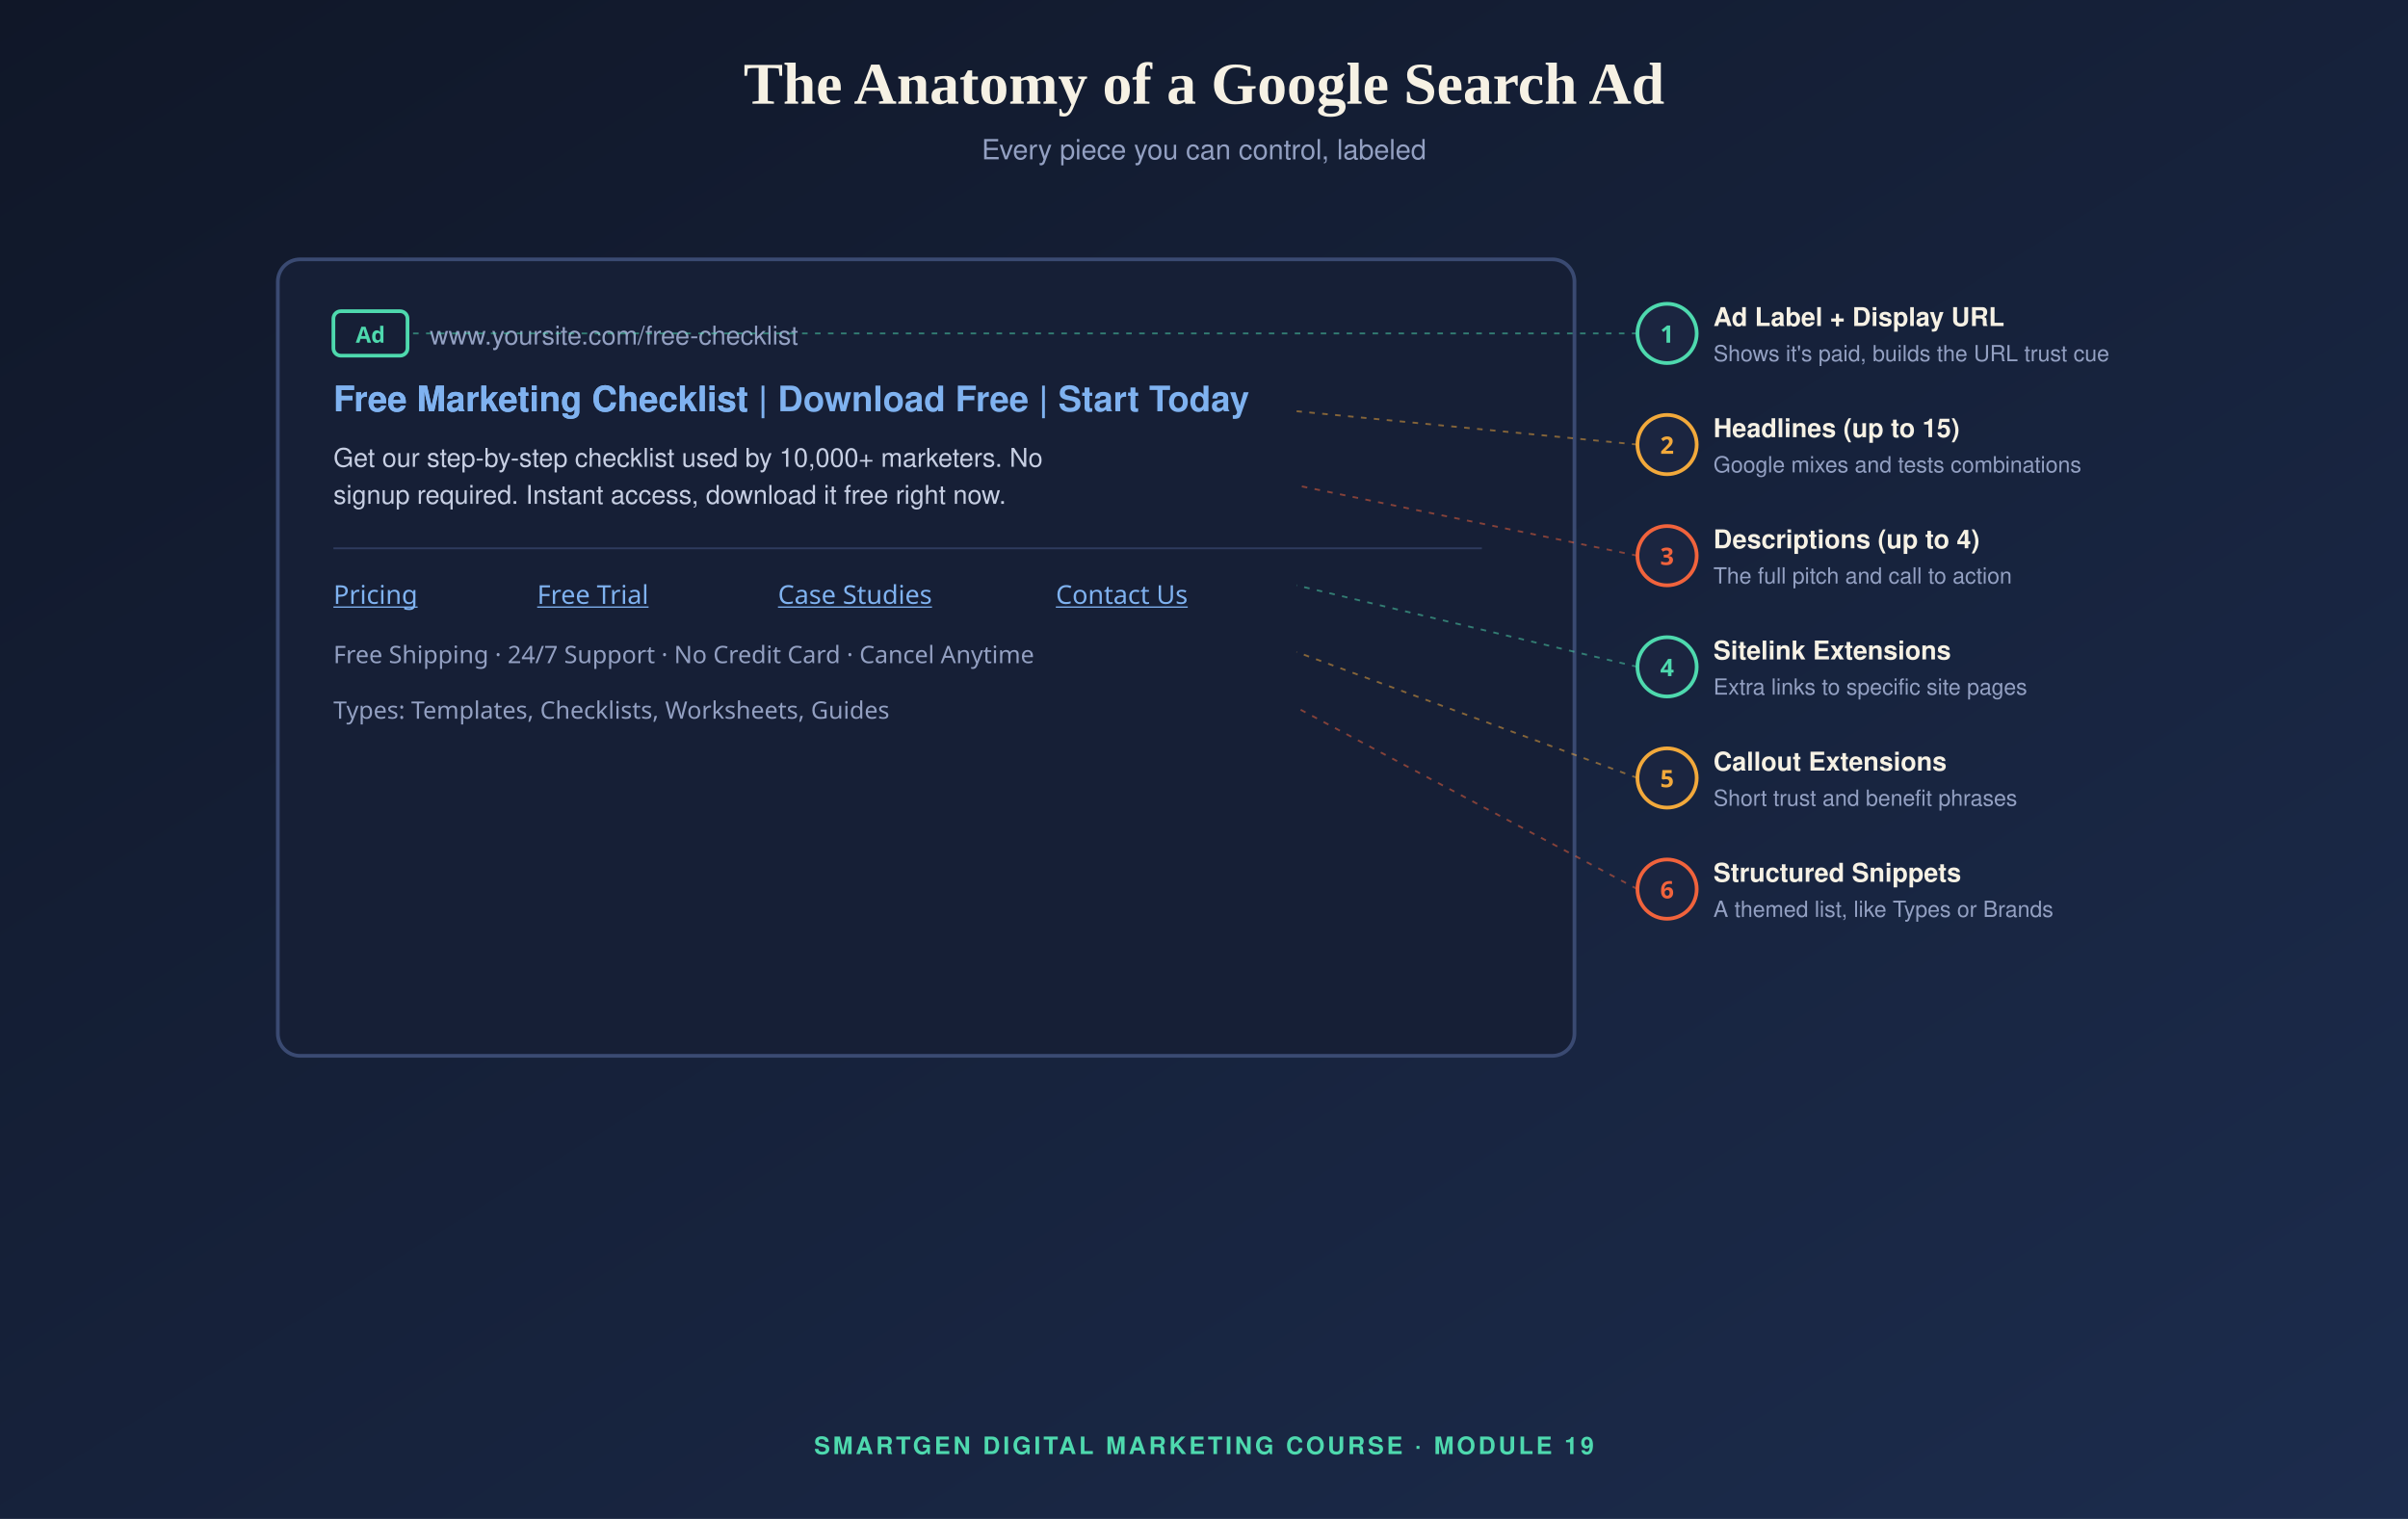
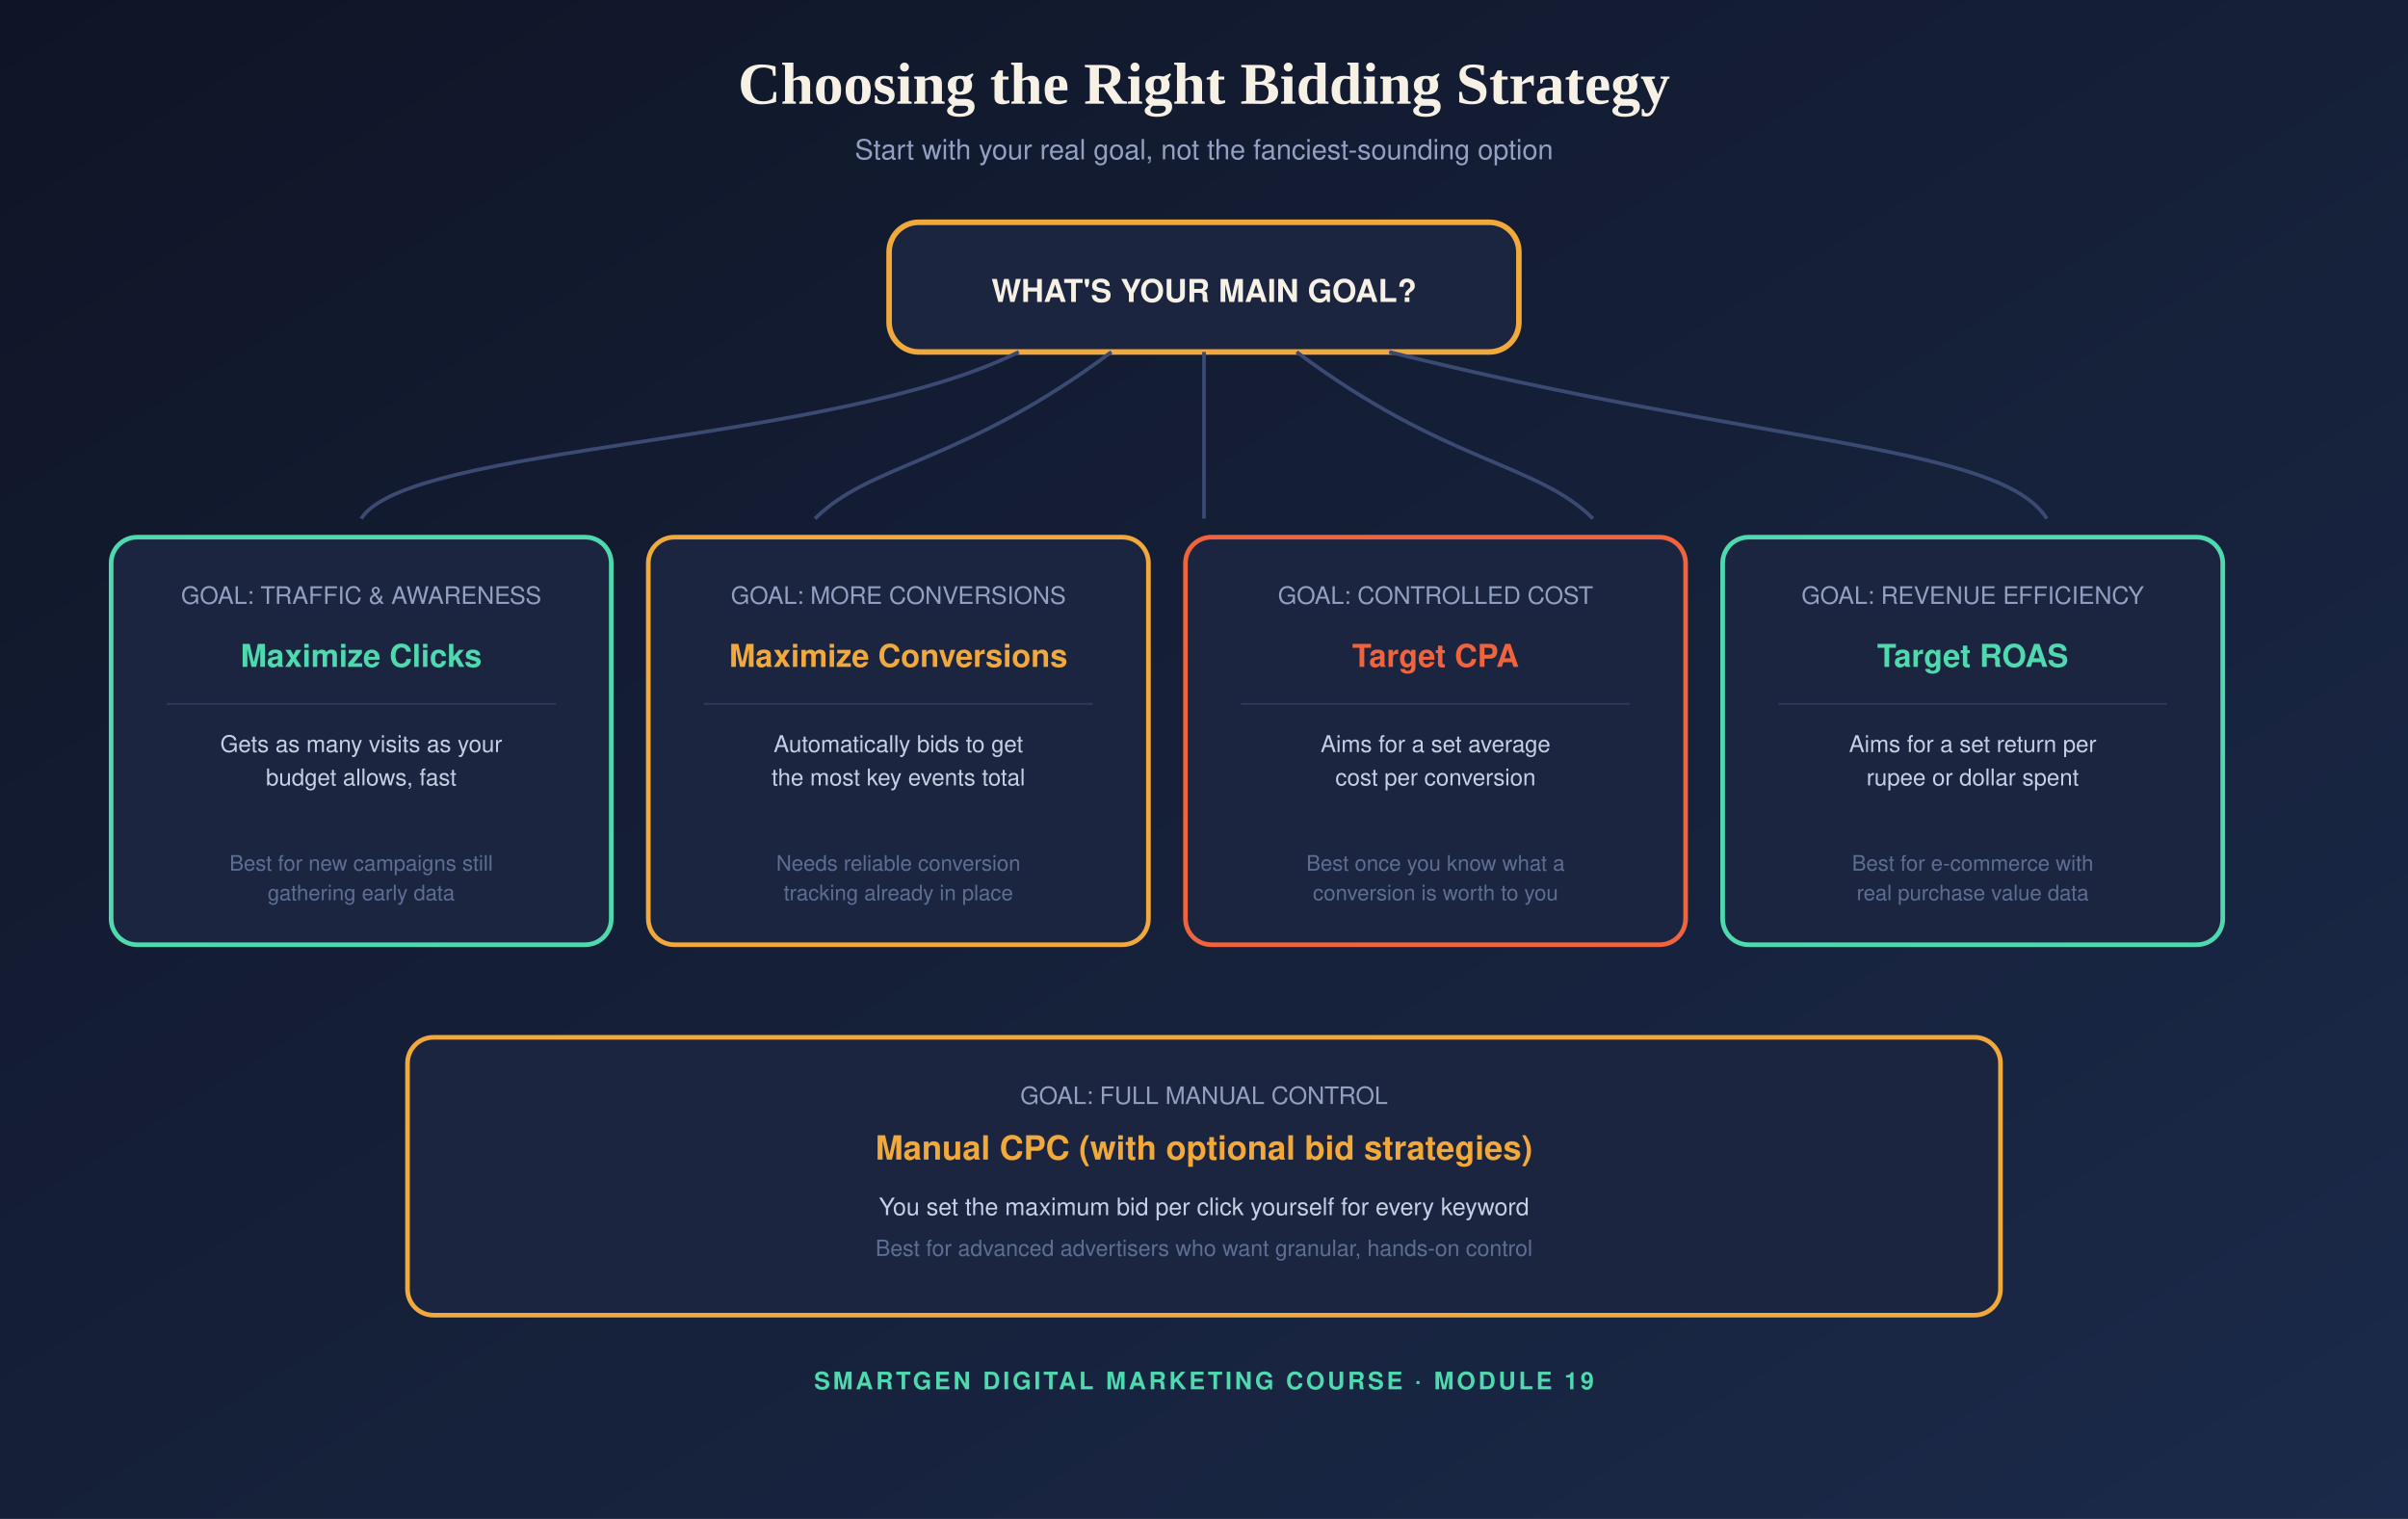
<svg xmlns="http://www.w3.org/2000/svg" width="1300" height="820" viewBox="0 0 1300 820">
  <defs>
-     <linearGradient id="bgGradA" x1="0%" y1="0%" x2="100%" y2="100%">
-       <stop offset="0%" stop-color="#101728" />
-       <stop offset="100%" stop-color="#1C2C4D" />
+     <linearGradient id="bgGradB" x1="0%" y1="0%" x2="100%" y2="100%">
+       <stop offset="0%" stop-color="#0F1526" />
+       <stop offset="100%" stop-color="#1B2A4A" />
    </linearGradient>
  </defs>
-   <rect width="1300" height="820" fill="url(#bgGradA)" />
-   <text x="650" y="56" text-anchor="middle" font-family="Georgia, 'Times New Roman', serif" font-size="32" font-weight="700" fill="#F6F1E4">The Anatomy of a Google Search Ad</text>
-   <text x="650" y="86" text-anchor="middle" font-family="'Trebuchet MS', Helvetica, Arial, sans-serif" font-size="15" fill="#93A0C2">Every piece you can control, labeled</text>
-   <rect x="150" y="140" width="700" height="430" rx="12" fill="#161F36" stroke="#3A4A72" stroke-width="2" />
-   <rect x="180" y="168" width="40" height="24" rx="4" fill="none" stroke="#4ED9AE" stroke-width="2" />
-   <text x="200" y="185" text-anchor="middle" font-family="'Trebuchet MS', sans-serif" font-size="12" font-weight="700" fill="#4ED9AE">Ad</text>
-   <text x="232" y="186" font-family="'Trebuchet MS', Helvetica, Arial, sans-serif" font-size="14" fill="#93A0C2">www.yoursite.com/free-checklist</text>
-   <text x="180" y="222" font-family="'Trebuchet MS', Helvetica, Arial, sans-serif" font-size="19" font-weight="700" fill="#7FB2F0">Free Marketing Checklist</text>
-   <text x="180" y="222" dx="0" dy="0" />
-   <text x="185" y="222" font-family="'Trebuchet MS', sans-serif" font-size="19" font-weight="700" fill="#7FB2F0" />
-   <text x="180" y="222" text-anchor="start" />
-   <text x="180" y="222" font-family="'Trebuchet MS', Helvetica, Arial, sans-serif" font-size="19" font-weight="700" fill="#7FB2F0">Free Marketing Checklist | Download Free | Start Today</text>
-   <text x="180" y="252" font-family="'Trebuchet MS', Helvetica, Arial, sans-serif" font-size="14" fill="#C7CFE3">Get our step-by-step checklist used by 10,000+ marketers. No</text>
-   <text x="180" y="272" font-family="'Trebuchet MS', Helvetica, Arial, sans-serif" font-size="14" fill="#C7CFE3">signup required. Instant access, download it free right now.</text>
-   <line x1="180" y1="296" x2="800" y2="296" stroke="#2E3B5E" />
-   <text x="180" y="326" font-family="'Trebuchet MS', sans-serif" font-size="14" fill="#7FB2F0" text-decoration="underline">Pricing</text>
-   <text x="290" y="326" font-family="'Trebuchet MS', sans-serif" font-size="14" fill="#7FB2F0" text-decoration="underline">Free Trial</text>
-   <text x="420" y="326" font-family="'Trebuchet MS', sans-serif" font-size="14" fill="#7FB2F0" text-decoration="underline">Case Studies</text>
-   <text x="570" y="326" font-family="'Trebuchet MS', sans-serif" font-size="14" fill="#7FB2F0" text-decoration="underline">Contact Us</text>
-   <text x="180" y="358" font-family="'Trebuchet MS', sans-serif" font-size="13" fill="#93A0C2">Free Shipping · 24/7 Support · No Credit Card · Cancel Anytime</text>
-   <text x="180" y="388" font-family="'Trebuchet MS', sans-serif" font-size="13" fill="#93A0C2">Types: Templates, Checklists, Worksheets, Guides</text>
-   <circle cx="900" cy="180" r="16" fill="#1B2540" stroke="#4ED9AE" stroke-width="2" />
-   <text x="900" y="185" text-anchor="middle" font-family="'Trebuchet MS', sans-serif" font-size="13" fill="#4ED9AE" font-weight="700">1</text>
-   <line x1="884" y1="180" x2="222" y2="180" stroke="#4ED9AE" stroke-dasharray="3 4" opacity="0.5" />
-   <text x="925" y="176" font-family="'Trebuchet MS', Helvetica, Arial, sans-serif" font-size="14" font-weight="700" fill="#F6F1E4">Ad Label + Display URL</text>
-   <text x="925" y="195" font-family="'Trebuchet MS', Helvetica, Arial, sans-serif" font-size="12" fill="#93A0C2">Shows it's paid, builds the URL trust cue</text>
-   <circle cx="900" cy="240" r="16" fill="#1B2540" stroke="#F2A93B" stroke-width="2" />
-   <text x="900" y="245" text-anchor="middle" font-family="'Trebuchet MS', sans-serif" font-size="13" fill="#F2A93B" font-weight="700">2</text>
-   <line x1="884" y1="240" x2="700" y2="222" stroke="#F2A93B" stroke-dasharray="3 4" opacity="0.5" />
-   <text x="925" y="236" font-family="'Trebuchet MS', Helvetica, Arial, sans-serif" font-size="14" font-weight="700" fill="#F6F1E4">Headlines (up to 15)</text>
-   <text x="925" y="255" font-family="'Trebuchet MS', Helvetica, Arial, sans-serif" font-size="12" fill="#93A0C2">Google mixes and tests combinations</text>
-   <circle cx="900" cy="300" r="16" fill="#1B2540" stroke="#F1633C" stroke-width="2" />
-   <text x="900" y="305" text-anchor="middle" font-family="'Trebuchet MS', sans-serif" font-size="13" fill="#F1633C" font-weight="700">3</text>
-   <line x1="884" y1="300" x2="700" y2="262" stroke="#F1633C" stroke-dasharray="3 4" opacity="0.5" />
-   <text x="925" y="296" font-family="'Trebuchet MS', Helvetica, Arial, sans-serif" font-size="14" font-weight="700" fill="#F6F1E4">Descriptions (up to 4)</text>
-   <text x="925" y="315" font-family="'Trebuchet MS', Helvetica, Arial, sans-serif" font-size="12" fill="#93A0C2">The full pitch and call to action</text>
-   <circle cx="900" cy="360" r="16" fill="#1B2540" stroke="#4ED9AE" stroke-width="2" />
-   <text x="900" y="365" text-anchor="middle" font-family="'Trebuchet MS', sans-serif" font-size="13" fill="#4ED9AE" font-weight="700">4</text>
-   <line x1="884" y1="360" x2="700" y2="316" stroke="#4ED9AE" stroke-dasharray="3 4" opacity="0.5" />
-   <text x="925" y="356" font-family="'Trebuchet MS', Helvetica, Arial, sans-serif" font-size="14" font-weight="700" fill="#F6F1E4">Sitelink Extensions</text>
-   <text x="925" y="375" font-family="'Trebuchet MS', Helvetica, Arial, sans-serif" font-size="12" fill="#93A0C2">Extra links to specific site pages</text>
-   <circle cx="900" cy="420" r="16" fill="#1B2540" stroke="#F2A93B" stroke-width="2" />
-   <text x="900" y="425" text-anchor="middle" font-family="'Trebuchet MS', sans-serif" font-size="13" fill="#F2A93B" font-weight="700">5</text>
-   <line x1="884" y1="420" x2="700" y2="352" stroke="#F2A93B" stroke-dasharray="3 4" opacity="0.5" />
-   <text x="925" y="416" font-family="'Trebuchet MS', Helvetica, Arial, sans-serif" font-size="14" font-weight="700" fill="#F6F1E4">Callout Extensions</text>
-   <text x="925" y="435" font-family="'Trebuchet MS', Helvetica, Arial, sans-serif" font-size="12" fill="#93A0C2">Short trust and benefit phrases</text>
-   <circle cx="900" cy="480" r="16" fill="#1B2540" stroke="#F1633C" stroke-width="2" />
-   <text x="900" y="485" text-anchor="middle" font-family="'Trebuchet MS', sans-serif" font-size="13" fill="#F1633C" font-weight="700">6</text>
-   <line x1="884" y1="480" x2="700" y2="382" stroke="#F1633C" stroke-dasharray="3 4" opacity="0.5" />
-   <text x="925" y="476" font-family="'Trebuchet MS', Helvetica, Arial, sans-serif" font-size="14" font-weight="700" fill="#F6F1E4">Structured Snippets</text>
-   <text x="925" y="495" font-family="'Trebuchet MS', Helvetica, Arial, sans-serif" font-size="12" fill="#93A0C2">A themed list, like Types or Brands</text>
-   <text x="650" y="785" text-anchor="middle" font-family="'Trebuchet MS', Helvetica, Arial, sans-serif" font-size="13" letter-spacing="1.5" fill="#4ED9AE" font-weight="700">SMARTGEN DIGITAL MARKETING COURSE · MODULE 19</text>
+   <rect width="1300" height="820" fill="url(#bgGradB)" />
+   <text x="650" y="56" text-anchor="middle" font-family="Georgia, 'Times New Roman', serif" font-size="32" font-weight="700" fill="#F6F1E4">Choosing the Right Bidding Strategy</text>
+   <text x="650" y="86" text-anchor="middle" font-family="'Trebuchet MS', Helvetica, Arial, sans-serif" font-size="15" fill="#93A0C2">Start with your real goal, not the fanciest-sounding option</text>
+   <rect x="480" y="120" width="340" height="70" rx="16" fill="#1B2540" stroke="#F2A93B" stroke-width="3" />
+   <text x="650" y="163" text-anchor="middle" font-family="'Trebuchet MS', Helvetica, Arial, sans-serif" font-size="17" font-weight="700" fill="#F6F1E4">WHAT'S YOUR MAIN GOAL?</text>
+   <path d="M550,190 C450,240 220,240 195,280" fill="none" stroke="#3A4A72" stroke-width="2" />
+   <path d="M600,190 C520,250 470,250 440,280" fill="none" stroke="#3A4A72" stroke-width="2" />
+   <path d="M650,190 L650,280" fill="none" stroke="#3A4A72" stroke-width="2" />
+   <path d="M700,190 C780,250 830,250 860,280" fill="none" stroke="#3A4A72" stroke-width="2" />
+   <path d="M750,190 C950,240 1080,240 1105,280" fill="none" stroke="#3A4A72" stroke-width="2" />
+   <rect x="60" y="290" width="270" height="220" rx="14" fill="#1B2540" stroke="#4ED9AE" stroke-width="2.5" />
+   <text x="195" y="326" text-anchor="middle" font-family="'Trebuchet MS', Helvetica, Arial, sans-serif" font-size="13" fill="#93A0C2">GOAL: TRAFFIC &amp; AWARENESS</text>
+   <text x="195" y="360" text-anchor="middle" font-family="'Trebuchet MS', Helvetica, Arial, sans-serif" font-size="17" font-weight="700" fill="#4ED9AE">Maximize Clicks</text>
+   <line x1="90" y1="380" x2="300" y2="380" stroke="#2E3B5E" />
+   <text x="195" y="406" text-anchor="middle" font-family="'Trebuchet MS', Helvetica, Arial, sans-serif" font-size="12.5" fill="#C7CFE3">Gets as many visits as your</text>
+   <text x="195" y="424" text-anchor="middle" font-family="'Trebuchet MS', Helvetica, Arial, sans-serif" font-size="12.5" fill="#C7CFE3">budget allows, fast</text>
+   <text x="195" y="470" text-anchor="middle" font-family="'Trebuchet MS', Helvetica, Arial, sans-serif" font-size="11.5" fill="#5E6D92">Best for new campaigns still</text>
+   <text x="195" y="486" text-anchor="middle" font-family="'Trebuchet MS', Helvetica, Arial, sans-serif" font-size="11.5" fill="#5E6D92">gathering early data</text>
+   <rect x="350" y="290" width="270" height="220" rx="14" fill="#1B2540" stroke="#F2A93B" stroke-width="2.5" />
+   <text x="485" y="326" text-anchor="middle" font-family="'Trebuchet MS', Helvetica, Arial, sans-serif" font-size="13" fill="#93A0C2">GOAL: MORE CONVERSIONS</text>
+   <text x="485" y="360" text-anchor="middle" font-family="'Trebuchet MS', Helvetica, Arial, sans-serif" font-size="17" font-weight="700" fill="#F2A93B">Maximize Conversions</text>
+   <line x1="380" y1="380" x2="590" y2="380" stroke="#2E3B5E" />
+   <text x="485" y="406" text-anchor="middle" font-family="'Trebuchet MS', Helvetica, Arial, sans-serif" font-size="12.5" fill="#C7CFE3">Automatically bids to get</text>
+   <text x="485" y="424" text-anchor="middle" font-family="'Trebuchet MS', Helvetica, Arial, sans-serif" font-size="12.5" fill="#C7CFE3">the most key events total</text>
+   <text x="485" y="470" text-anchor="middle" font-family="'Trebuchet MS', Helvetica, Arial, sans-serif" font-size="11.5" fill="#5E6D92">Needs reliable conversion</text>
+   <text x="485" y="486" text-anchor="middle" font-family="'Trebuchet MS', Helvetica, Arial, sans-serif" font-size="11.5" fill="#5E6D92">tracking already in place</text>
+   <rect x="640" y="290" width="270" height="220" rx="14" fill="#1B2540" stroke="#F1633C" stroke-width="2.5" />
+   <text x="775" y="326" text-anchor="middle" font-family="'Trebuchet MS', Helvetica, Arial, sans-serif" font-size="13" fill="#93A0C2">GOAL: CONTROLLED COST</text>
+   <text x="775" y="360" text-anchor="middle" font-family="'Trebuchet MS', Helvetica, Arial, sans-serif" font-size="17" font-weight="700" fill="#F1633C">Target CPA</text>
+   <line x1="670" y1="380" x2="880" y2="380" stroke="#2E3B5E" />
+   <text x="775" y="406" text-anchor="middle" font-family="'Trebuchet MS', Helvetica, Arial, sans-serif" font-size="12.5" fill="#C7CFE3">Aims for a set average</text>
+   <text x="775" y="424" text-anchor="middle" font-family="'Trebuchet MS', Helvetica, Arial, sans-serif" font-size="12.5" fill="#C7CFE3">cost per conversion</text>
+   <text x="775" y="470" text-anchor="middle" font-family="'Trebuchet MS', Helvetica, Arial, sans-serif" font-size="11.5" fill="#5E6D92">Best once you know what a</text>
+   <text x="775" y="486" text-anchor="middle" font-family="'Trebuchet MS', Helvetica, Arial, sans-serif" font-size="11.5" fill="#5E6D92">conversion is worth to you</text>
+   <rect x="930" y="290" width="270" height="220" rx="14" fill="#1B2540" stroke="#4ED9AE" stroke-width="2.5" />
+   <text x="1065" y="326" text-anchor="middle" font-family="'Trebuchet MS', Helvetica, Arial, sans-serif" font-size="13" fill="#93A0C2">GOAL: REVENUE EFFICIENCY</text>
+   <text x="1065" y="360" text-anchor="middle" font-family="'Trebuchet MS', Helvetica, Arial, sans-serif" font-size="17" font-weight="700" fill="#4ED9AE">Target ROAS</text>
+   <line x1="960" y1="380" x2="1170" y2="380" stroke="#2E3B5E" />
+   <text x="1065" y="406" text-anchor="middle" font-family="'Trebuchet MS', Helvetica, Arial, sans-serif" font-size="12.5" fill="#C7CFE3">Aims for a set return per</text>
+   <text x="1065" y="424" text-anchor="middle" font-family="'Trebuchet MS', Helvetica, Arial, sans-serif" font-size="12.5" fill="#C7CFE3">rupee or dollar spent</text>
+   <text x="1065" y="470" text-anchor="middle" font-family="'Trebuchet MS', Helvetica, Arial, sans-serif" font-size="11.5" fill="#5E6D92">Best for e-commerce with</text>
+   <text x="1065" y="486" text-anchor="middle" font-family="'Trebuchet MS', Helvetica, Arial, sans-serif" font-size="11.5" fill="#5E6D92">real purchase value data</text>
+   <rect x="220" y="560" width="860" height="150" rx="14" fill="#1B2540" stroke="#F2A93B" stroke-width="2.5" />
+   <text x="650" y="596" text-anchor="middle" font-family="'Trebuchet MS', Helvetica, Arial, sans-serif" font-size="13" fill="#93A0C2">GOAL: FULL MANUAL CONTROL</text>
+   <text x="650" y="626" text-anchor="middle" font-family="'Trebuchet MS', Helvetica, Arial, sans-serif" font-size="18" font-weight="700" fill="#F2A93B">Manual CPC (with optional bid strategies)</text>
+   <text x="650" y="656" text-anchor="middle" font-family="'Trebuchet MS', Helvetica, Arial, sans-serif" font-size="13" fill="#C7CFE3">You set the maximum bid per click yourself for every keyword</text>
+   <text x="650" y="678" text-anchor="middle" font-family="'Trebuchet MS', Helvetica, Arial, sans-serif" font-size="12" fill="#5E6D92">Best for advanced advertisers who want granular, hands-on control</text>
+   <text x="650" y="750" text-anchor="middle" font-family="'Trebuchet MS', Helvetica, Arial, sans-serif" font-size="13" letter-spacing="1.5" fill="#4ED9AE" font-weight="700">SMARTGEN DIGITAL MARKETING COURSE · MODULE 19</text>
</svg>
